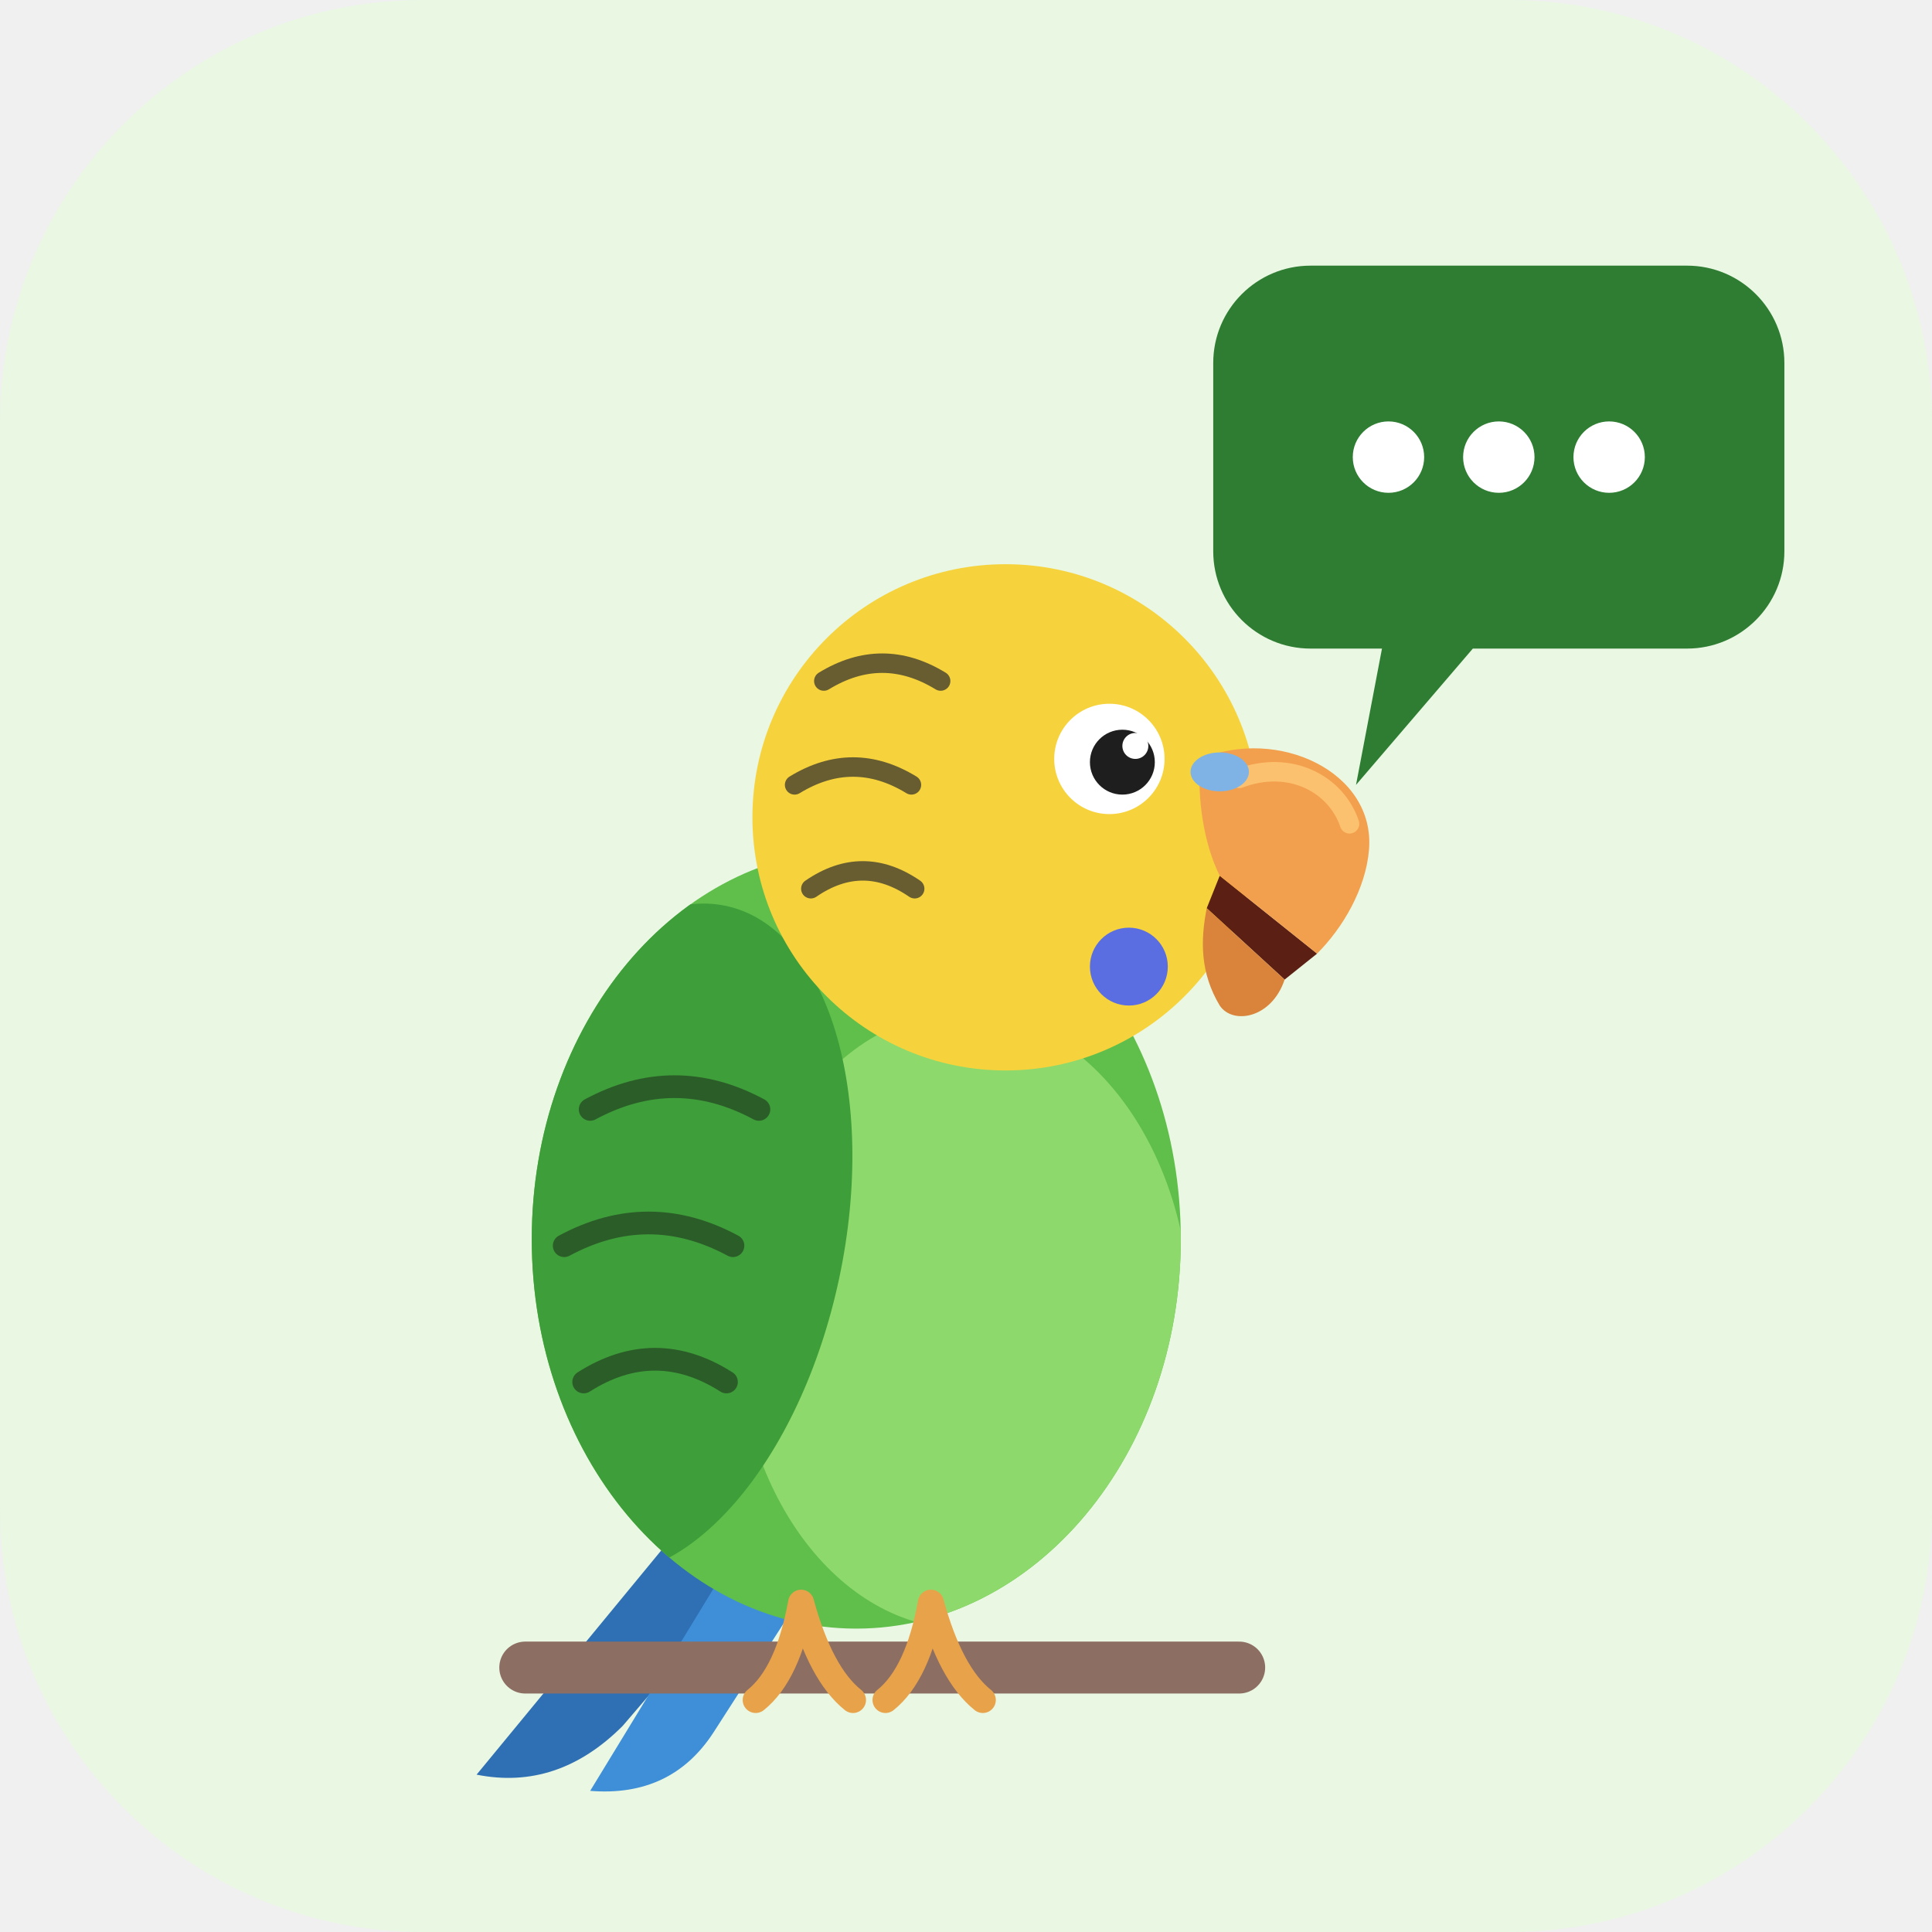
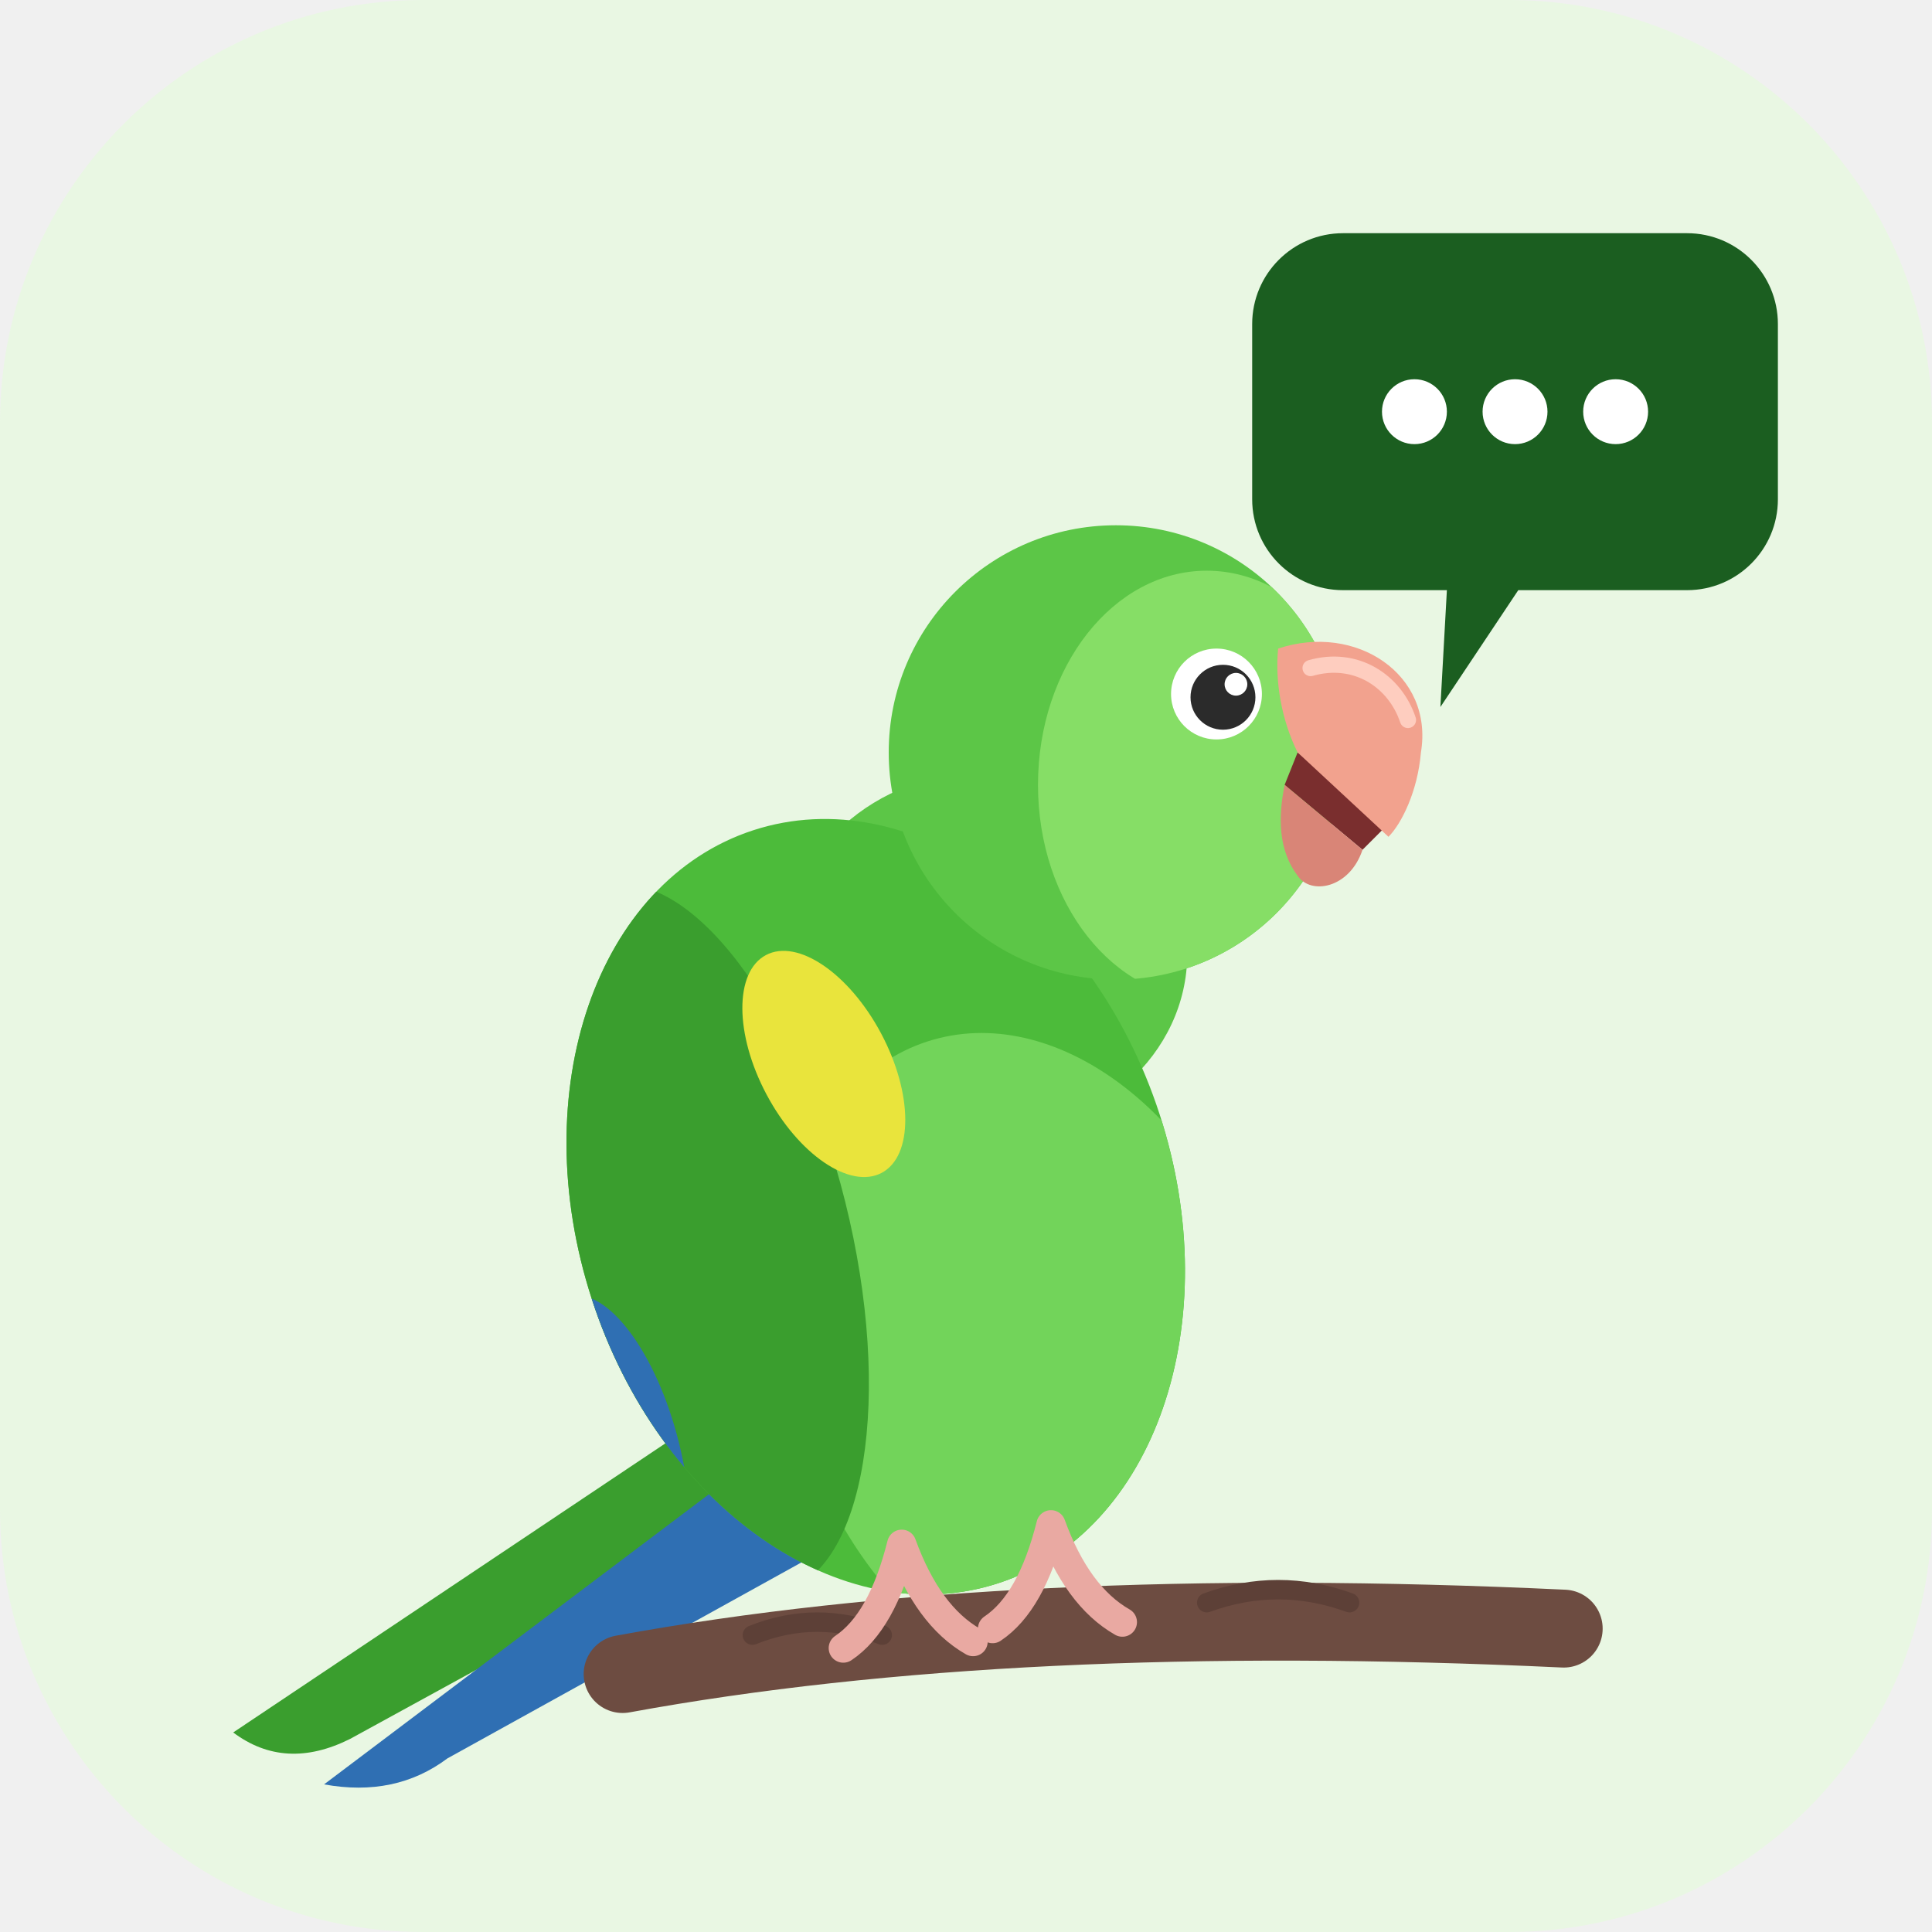
<svg xmlns="http://www.w3.org/2000/svg" viewBox="0 0 512 512" width="512" height="512">
  <rect width="512" height="512" rx="112" fill="#E9F7E3" />
  <g transform="translate(36 36) scale(0.86)">
    <defs>
      <clipPath id="corpo">
-         <ellipse cx="222" cy="340" rx="100" ry="120" />
+         <ellipse cx="228" cy="330" rx="92" ry="122" transform="rotate(-18 228 330)" />
+       </clipPath>
+       <clipPath id="cabeca">
+         <circle cx="302" cy="190" r="70" />
      </clipPath>
    </defs>
-     <path d="M175 420 L105 505 Q130 510 150 490 L180 455 Z" fill="#2F6FB3" />
-     <path d="M190 428 L140 510 Q165 512 178 492 L205 450 Z" fill="#3E8FD8" />
-     <ellipse cx="222" cy="340" rx="100" ry="120" fill="#5FBF4A" />
+     <path d="M175 395 L30 492 Q46 504 66 494 L192 425 Z" fill="#3A9E2E" />
+     <path d="M188 410 L58 508 Q80 512 96 500 L208 438 Z" fill="#2F6FB3" />
+     <ellipse cx="262" cy="252" rx="62" ry="56" fill="#5CC647" />
+     <ellipse cx="228" cy="330" rx="92" ry="122" transform="rotate(-18 228 330)" fill="#4CBB3A" />
    <g clip-path="url(#corpo)">
-       <ellipse cx="255" cy="365" rx="70" ry="95" fill="#8ED96B" />
-       <ellipse cx="160" cy="340" rx="58" ry="105" transform="rotate(12 160 340)" fill="#3E9E3A" />
-       <path d="M140 300 q26 -14 52 0 M132 342 q26 -14 52 0 M138 384 q22 -14 44 0" stroke="#2B5D28" stroke-width="7" fill="none" stroke-linecap="round" />
+       <ellipse cx="276" cy="378" rx="74" ry="104" transform="rotate(-18 276 378)" fill="#72D45A" />
+       <ellipse cx="172" cy="340" rx="48" ry="112" transform="rotate(-14 172 340)" fill="#3A9E2E" />
+       <ellipse cx="146" cy="408" rx="22" ry="52" transform="rotate(-14 146 408)" fill="#2F6FB3" />
+       <ellipse cx="212" cy="286" rx="20" ry="38" transform="rotate(-28 212 286)" fill="#E9E43C" />
    </g>
-     <path d="M120 472 H340" stroke="#8D6E63" stroke-width="16" stroke-linecap="round" />
-     <path d="M205 452 q-4 22 -14 30 M205 452 q6 22 16 30 M245 452 q-4 22 -14 30 M245 452 q6 22 16 30" stroke="#E8A24A" stroke-width="8" fill="none" stroke-linecap="round" />
-     <circle cx="268" cy="210" r="78" fill="#F6D33C" />
-     <path d="M212 168 q18 -11 36 0 M203 200 q18 -11 36 0 M208 232 q16 -11 32 0" stroke="#2B2B2B" stroke-width="6" fill="none" stroke-linecap="round" opacity="0.7" />
-     <circle cx="306" cy="256" r="12" fill="#5B6EE1" />
-     <circle cx="300" cy="192" r="17" fill="#FFFFFF" />
-     <circle cx="304" cy="193" r="10" fill="#1E1E1E" />
-     <circle cx="308" cy="188" r="4" fill="#FFFFFF" />
-     <path d="M334 228 L364 252 L354 260 L330 238 Z" fill="#5C1F14" />
-     <path d="M330 238 L354 260 C350 272 338 274 334 268 C328 258 328 248 330 238 Z" fill="#D9843A" />
-     <path d="M328 192 C352 182 382 196 380 220 C379 232 372 244 364 252 L334 228 C329 218 327 204 328 192 Z" fill="#F2A04D" />
-     <path d="M340 198 C356 192 370 200 374 212" stroke="#FFC978" stroke-width="6" fill="none" stroke-linecap="round" opacity="0.8" />
-     <ellipse cx="334" cy="196" rx="9" ry="6" fill="#7FB3E6" />
-     <path d="M362 40 H478 a30 30 0 0 1 30 30 V128 a30 30 0 0 1 -30 30 H412 L376 200 L384 158 H362 a30 30 0 0 1 -30 -30 V70 a30 30 0 0 1 30 -30 Z" fill="#2E7D32" />
-     <circle cx="386" cy="99" r="11" fill="#FFFFFF" />
-     <circle cx="420" cy="99" r="11" fill="#FFFFFF" />
-     <circle cx="454" cy="99" r="11" fill="#FFFFFF" />
+     <path d="M150 474 Q270 452 440 460" stroke="#6D4C41" stroke-width="24" stroke-linecap="round" fill="none" />
+     <path d="M190 462 q20 -8 40 0 M330 452 q22 -8 44 0" stroke="#5D4037" stroke-width="6" stroke-linecap="round" fill="none" />
+     <path d="M236 434 q-6 24 -18 32 M236 434 q8 22 22 30 M282 428 q-6 24 -18 32 M282 428 q8 22 22 30" stroke="#E9A9A2" stroke-width="9" fill="none" stroke-linecap="round" />
+     <circle cx="302" cy="190" r="70" fill="#5CC647" />
+     <g clip-path="url(#cabeca)">
+       <ellipse cx="330" cy="200" rx="52" ry="66" fill="#86DE66" />
+     </g>
+     <circle cx="333" cy="172" r="14" fill="#FFFFFF" />
+     <circle cx="335" cy="173" r="10" fill="#2B2B2B" />
+     <circle cx="339" cy="169" r="3.5" fill="#FFFFFF" />
+     <path d="M358 190 L386 212 L378 220 L354 200 Z" fill="#7A2E2E" />
+     <path d="M354 200 L378 220 C374 232 362 234 358 228 C352 220 352 210 354 200 Z" fill="#D98577" />
+     <path d="M352 158 C376 150 400 166 396 190 C395 202 390 212 386 216 L358 190 C353 180 351 168 352 158 Z" fill="#F2A28E" />
+     <path d="M362 164 C376 160 388 168 392 180" stroke="#FFD1C4" stroke-width="5" fill="none" stroke-linecap="round" opacity="0.9" />
+     <path d="M372 30 H478 a28 28 0 0 1 28 28 V112 a28 28 0 0 1 -28 28 H426 L402 176 L404 140 H372 a28 28 0 0 1 -28 -28 V58 a28 28 0 0 1 28 -28 Z" fill="#1B5E20" />
+     <circle cx="394" cy="85" r="10" fill="#FFFFFF" />
+     <circle cx="425" cy="85" r="10" fill="#FFFFFF" />
+     <circle cx="456" cy="85" r="10" fill="#FFFFFF" />
  </g>
</svg>
